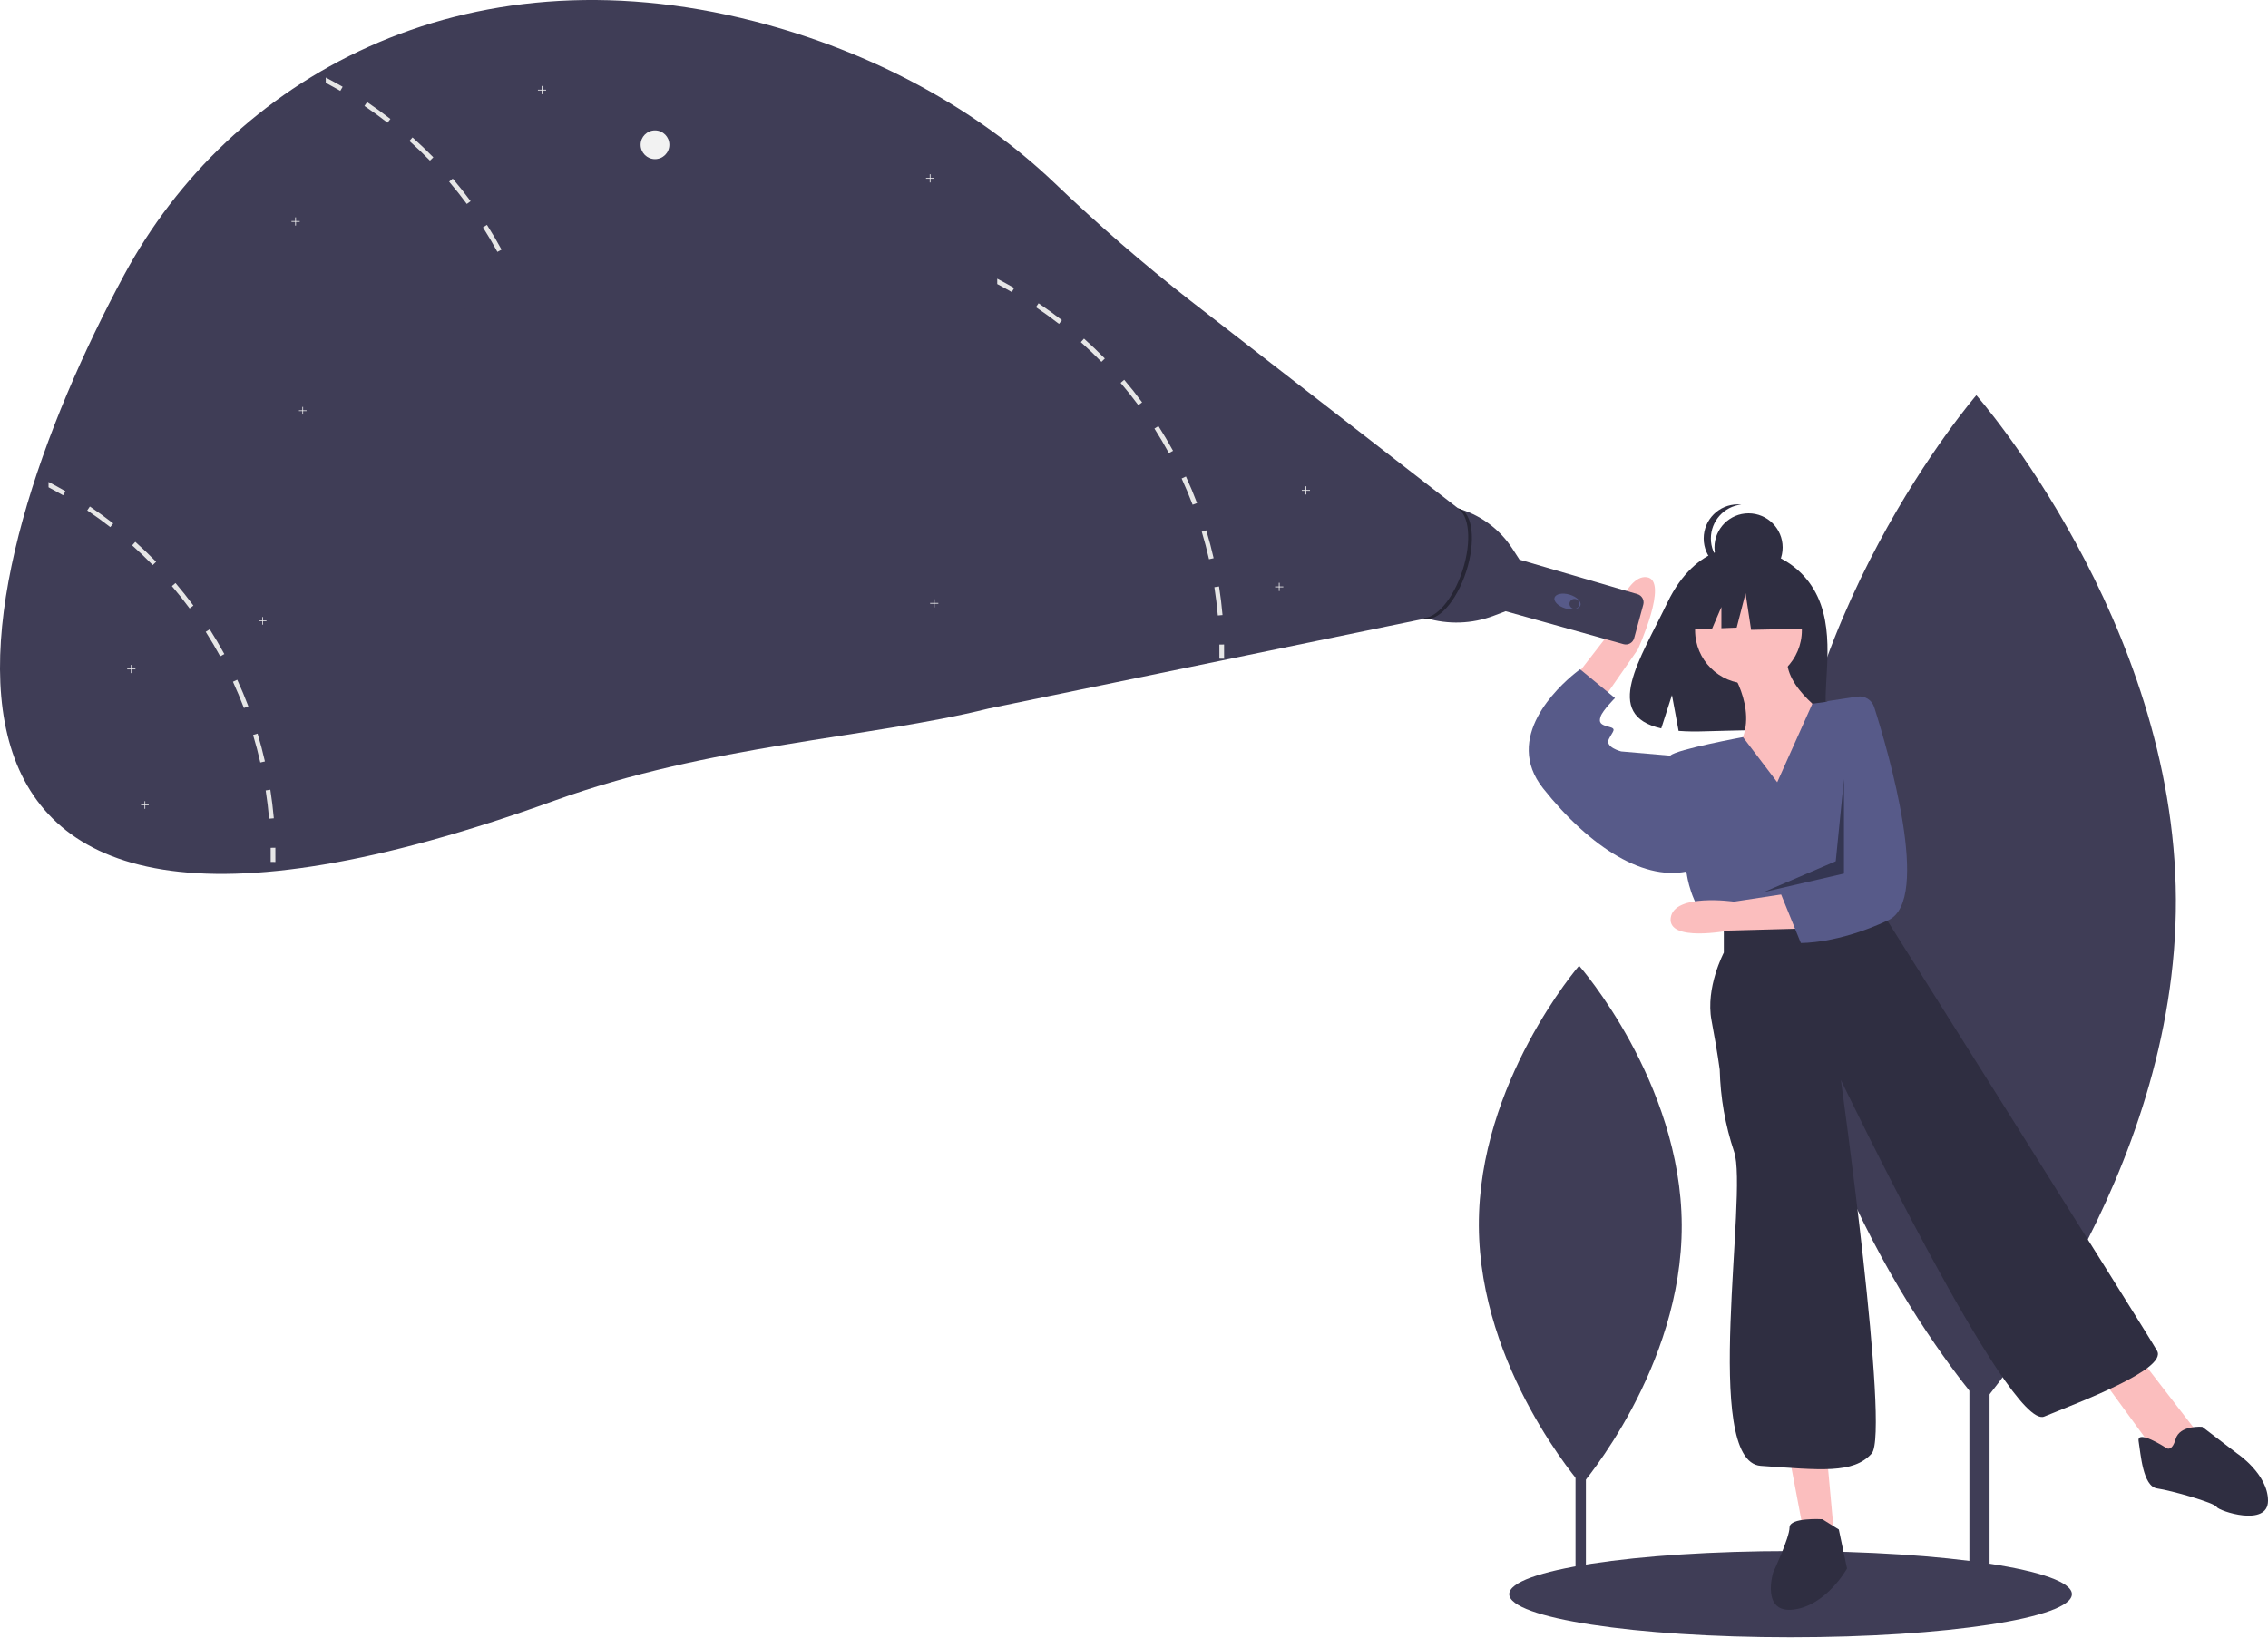
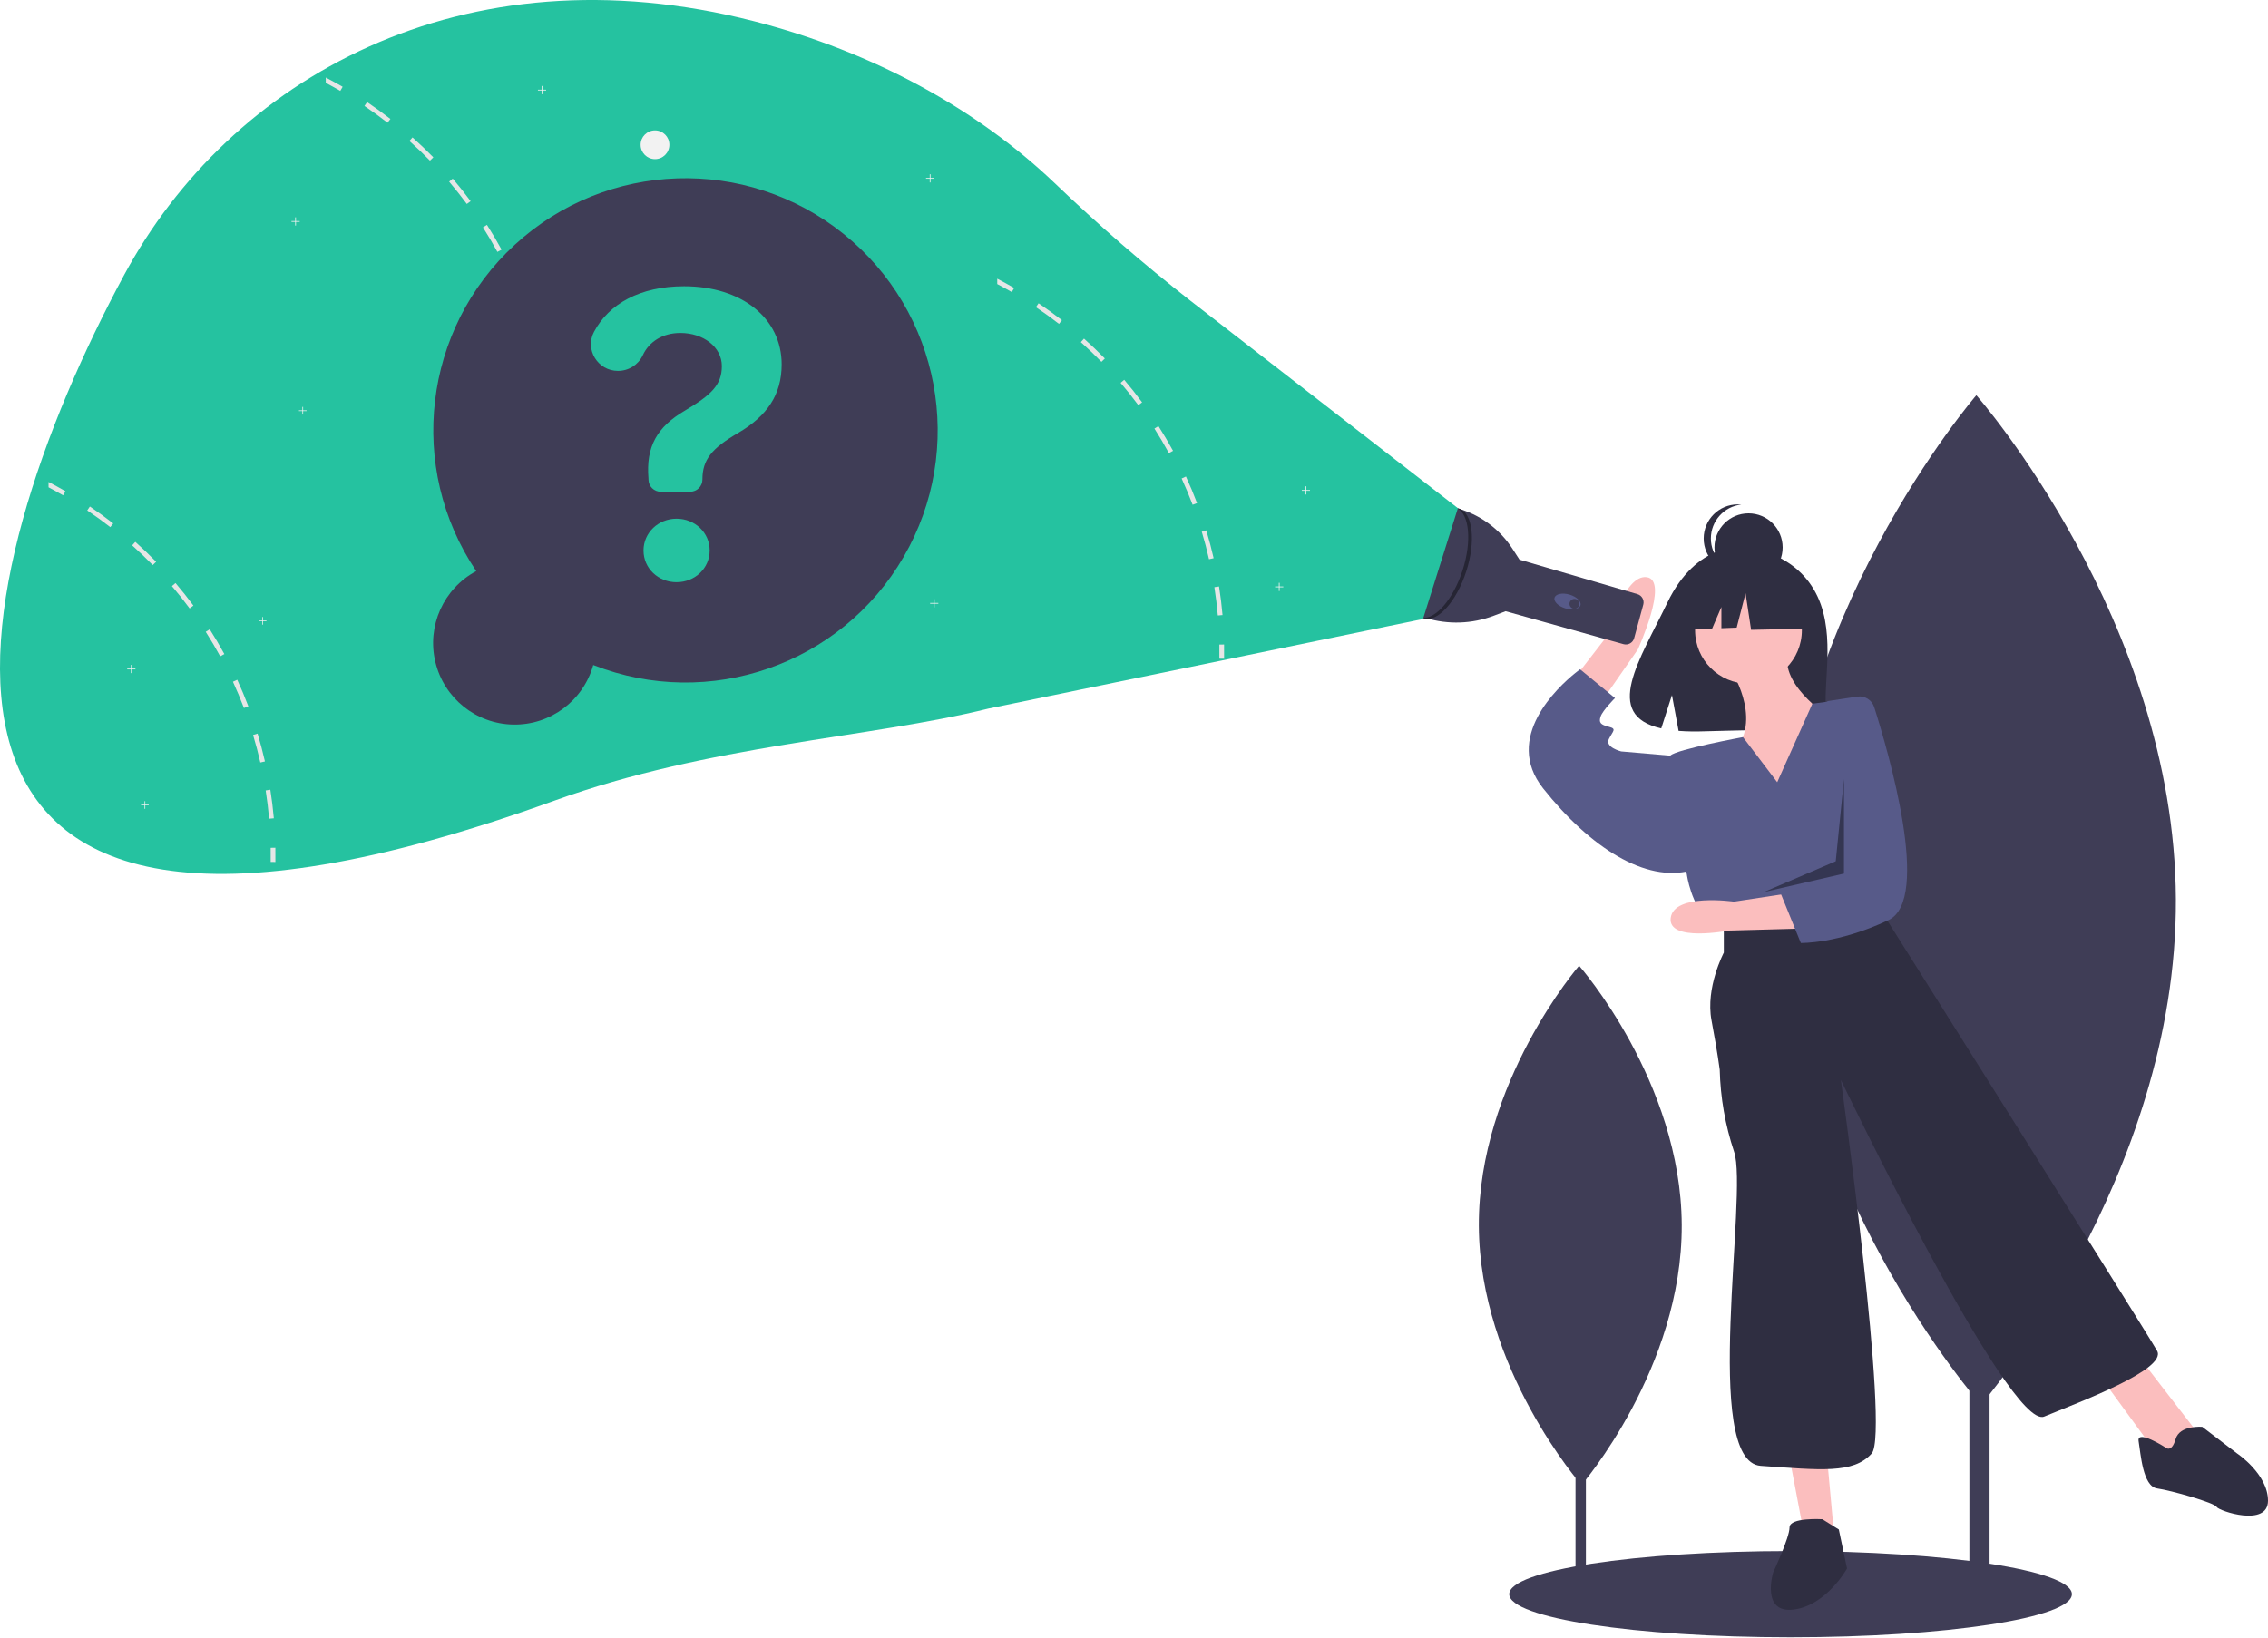
- <svg xmlns="http://www.w3.org/2000/svg" id="b7da5827-4560-4d63-9360-f6e9beb837fe" data-name="Layer 1" width="1104.469" height="797.515" viewBox="0 0 1104.469 797.515">
+ <svg xmlns="http://www.w3.org/2000/svg" width="1104.469" height="797.515" viewBox="0 0 1104.469 797.515">
  <rect x="959.049" y="388.464" width="9.832" height="388.345" fill="#3f3d56" />
  <path d="M1107.38,489.196c.626,135.795-94.913,246.321-94.913,246.321s-96.553-109.641-97.179-245.435,94.913-246.321,94.913-246.321S1106.754,353.401,1107.38,489.196Z" transform="translate(-47.76569 -51.24247)" fill="#3f3d56" />
  <rect x="767.244" y="571.186" width="5.057" height="199.735" fill="#3f3d56" />
  <path d="M866.733,647.882c.322,69.842-48.816,126.689-48.816,126.689s-49.66-56.391-49.982-126.233,48.816-126.689,48.816-126.689S866.411,578.04,866.733,647.882Z" transform="translate(-47.76569 -51.24247)" fill="#3f3d56" />
  <ellipse cx="871.969" cy="776.515" rx="137" ry="21" fill="#3f3d56" />
  <path d="M931.034,338.324c-11.607-19.612-34.57-20.526-34.57-20.526s-22.376-2.861-36.731,27.008c-13.379,27.841-31.845,54.722-2.973,61.239l5.215-16.232,3.23,17.44a112.967,112.967,0,0,0,12.353.211c30.92-.998,60.366.292,59.418-10.803C935.715,381.911,942.202,357.194,931.034,338.324Z" transform="translate(-47.76569 -51.24247)" fill="#2f2e41" />
  <path d="M889.234,375.258s15,21,6,38,21,35,21,35l22-48s-26-17-19-33Z" transform="translate(-47.76569 -51.24247)" fill="#fbbebe" />
  <circle cx="851.469" cy="307.015" r="26" fill="#fbbebe" />
  <path d="M809.255,388.313l21.728-28.034s7.651-29.385,18.731-27.895-4.377,35.24-4.377,35.24l-21.589,31.031Z" transform="translate(-47.76569 -51.24247)" fill="#fbbebe" />
  <polygon points="871.469 710.015 878.469 747.015 893.469 751.015 889.469 707.015 871.469 710.015" fill="#fbbebe" />
  <polygon points="1022.469 670.015 1049.469 707.015 1060.469 712.015 1069.469 697.015 1042.469 662.015 1022.469 670.015" fill="#fbbebe" />
  <path d="M913.234,432.258l-16.681-21.959s-32.319,5.959-35.319,8.959,8,58,8,58,2,15,11,23l9,6,74-15,2.782-32.926a86.41,86.41,0,0,0-22.782-66.074l0,0-12.876,1.76Z" transform="translate(-47.76569 -51.24247)" fill="#575a89" />
  <path d="M865.234,421.258l-5-2-23-2s-8-2-6-6,4-5,0-6-5-2-4-5,7-9,7-9l-17-14s-.92.651-2.407,1.855c-8.44,6.834-35.147,31.489-15.593,56.145,23,29,50,46,72,40Z" transform="translate(-47.76569 -51.24247)" fill="#575a89" />
  <path d="M887.234,501.258v14s-9,17-6,33,4,24,4,24a136.533,136.533,0,0,0,7,40c7,20-16,151,13,153s45,4,54-6-15-182-15-182,82,171,99,164,60-23,55-32-131-209-131-209l-4-9Z" transform="translate(-47.76569 -51.24247)" fill="#2f2e41" />
  <path d="M935.234,791.258s-16-1-16,4-8,22-8,22-6,20,10,18,26-20,26-20l-4-19Z" transform="translate(-47.76569 -51.24247)" fill="#2f2e41" />
  <path d="M1102.234,756.258s-14-9-13-3,2,22,9,23,28,7,29,9,25,10,25-3-15-23-15-23l-17-13s-11-1-13,6S1102.234,756.258,1102.234,756.258Z" transform="translate(-47.76569 -51.24247)" fill="#2f2e41" />
  <circle cx="851.508" cy="266.654" r="16.604" fill="#2f2e41" />
  <path d="M880.922,313.528a16.604,16.604,0,0,1,14.856-16.51,16.772,16.772,0,0,0-1.748-.093,16.604,16.604,0,1,0,0,33.208,16.772,16.772,0,0,0,1.748-.093A16.604,16.604,0,0,1,880.922,313.528Z" transform="translate(-47.76569 -51.24247)" fill="#2f2e41" />
  <polygon points="878.136 285.191 855.45 273.307 824.12 278.169 817.638 306.797 833.774 306.176 838.282 295.659 838.282 306.003 845.727 305.717 850.048 288.972 852.749 306.797 879.217 306.257 878.136 285.191" fill="#2f2e41" />
  <path d="M924.544,503.574l-34.987.946s-29.854,5.809-28.179-6.241,30.799-7.835,30.799-7.835l31.88-4.863Z" transform="translate(-47.76569 -51.24247)" fill="#fbbebe" />
  <path d="M952.226,390.562a7.467,7.467,0,0,1,8.236,5.128c6.849,21.584,27.951,93.813,6.985,103.723-24.694,11.672-42.714,11.158-42.714,11.158l-9.645-23.748,8.781-8.24,9.374-60.275,4.492-25.55Z" transform="translate(-47.76569 -51.24247)" fill="#575a89" />
  <polygon points="897.969 379.515 893.969 419.515 858.969 434.515 897.969 425.515 897.969 379.515" opacity="0.4" />
  <path d="M756.98,298.705h0a46.84,46.84,0,0,1,27.352,19.87l3.271,5.066.165.21L845.153,340.641a4.183,4.183,0,0,1,2.861,5.115l-4.455,16.335a4.183,4.183,0,0,1-5.161,2.928l-57.4-16.044-.001.002-5.765,2.179a51.515,51.515,0,0,1-33.122,1.126h0Z" transform="translate(-47.76569 -51.24247)" fill="#3f3d56" />
  <ellipse cx="811.107" cy="344.233" rx="3.504" ry="6.57" transform="translate(205.1751 974.7836) rotate(-73.69006)" fill="#575a89" />
  <circle cx="766.716" cy="294.14" r="2.409" fill="#3f3d56" />
  <ellipse cx="749.694" cy="325.728" rx="28.09" ry="12.703" transform="translate(160.8404 887.1541) rotate(-72.0342)" fill="#3f3d56" />
  <path d="M759.994,329.124c4.611-14.22,3.357-27.472-2.711-30.355a5.891,5.891,0,0,1,1.076.238c6.673,2.164,8.204,15.881,3.419,30.639s-14.074,24.967-20.748,22.803a5.863,5.863,0,0,1-.708-.284C746.886,353,755.461,343.104,759.994,329.124Z" transform="translate(-47.76569 -51.24247)" opacity="0.4" />
-   <path d="M757.734,298.758,627.497,197.732a861.922,861.922,0,0,1-66.215-57.386C524.156,104.959,473.758,76.666,415.08,61.602,272.519,25.005,159.582,89.897,108.214,185.181c-78.495,145.604-138.65,381.879,209.394,256.11,76.117-27.506,153.165-30.429,211.586-44.918l211.54-43.616Z" transform="translate(-47.76569 -51.24247)" fill="#3f3d56" />
+   <path d="M757.734,298.758,627.497,197.732a861.922,861.922,0,0,1-66.215-57.386C524.156,104.959,473.758,76.666,415.08,61.602,272.519,25.005,159.582,89.897,108.214,185.181c-78.495,145.604-138.65,381.879,209.394,256.11,76.117-27.506,153.165-30.429,211.586-44.918l211.54-43.616Z" transform="translate(-47.76569 -51.24247)" fill="#25c2a0" />
  <circle cx="318.969" cy="70.515" r="7" fill="#f2f2f2" />
  <polygon points="454.949 86.695 453.127 86.695 453.127 84.873 452.771 84.873 452.771 86.695 450.949 86.695 450.949 87.051 452.771 87.051 452.771 88.873 453.127 88.873 453.127 87.051 454.949 87.051 454.949 86.695" fill="#f2f2f2" />
  <polygon points="637.949 238.695 636.127 238.695 636.127 236.873 635.771 236.873 635.771 238.695 633.949 238.695 633.949 239.051 635.771 239.051 635.771 240.873 636.127 240.873 636.127 239.051 637.949 239.051 637.949 238.695" fill="#f2f2f2" />
  <polygon points="624.949 285.695 623.127 285.695 623.127 283.873 622.771 283.873 622.771 285.695 620.949 285.695 620.949 286.051 622.771 286.051 622.771 287.873 623.127 287.873 623.127 286.051 624.949 286.051 624.949 285.695" fill="#f2f2f2" />
  <polygon points="65.949 325.695 64.127 325.695 64.127 323.873 63.771 323.873 63.771 325.695 61.949 325.695 61.949 326.051 63.771 326.051 63.771 327.873 64.127 327.873 64.127 326.051 65.949 326.051 65.949 325.695" fill="#f2f2f2" />
  <polygon points="145.949 107.695 144.127 107.695 144.127 105.873 143.771 105.873 143.771 107.695 141.949 107.695 141.949 108.051 143.771 108.051 143.771 109.873 144.127 109.873 144.127 108.051 145.949 108.051 145.949 107.695" fill="#f2f2f2" />
  <polygon points="456.949 293.695 455.127 293.695 455.127 291.873 454.771 291.873 454.771 293.695 452.949 293.695 452.949 294.051 454.771 294.051 454.771 295.873 455.127 295.873 455.127 294.051 456.949 294.051 456.949 293.695" fill="#f2f2f2" />
  <polygon points="265.949 43.695 264.127 43.695 264.127 41.873 263.771 41.873 263.771 43.695 261.949 43.695 261.949 44.051 263.771 44.051 263.771 45.873 264.127 45.873 264.127 44.051 265.949 44.051 265.949 43.695" fill="#f2f2f2" />
  <path d="M314.415,238.915l-2.27.35c.71,4.54,1.27,9.18,1.68,13.77l2.29-.2C315.705,248.185,315.135,243.505,314.415,238.915Z" transform="translate(-47.76569 -51.24247)" fill="#e6e6e6" />
  <path d="M308.205,211.575l-2.2.67c1.33,4.4,2.52,8.91,3.53,13.4l2.25-.51C310.755,220.595,309.545,216.035,308.205,211.575Z" transform="translate(-47.76569 -51.24247)" fill="#e6e6e6" />
  <path d="M298.295,185.355l-2.09.96c1.92,4.19,3.72,8.49,5.35,12.79l2.15-.81C302.055,193.945,300.245,189.585,298.295,185.355Z" transform="translate(-47.76569 -51.24247)" fill="#e6e6e6" />
  <path d="M284.895,160.775l-1.94,1.23c2.47,3.88,4.84,7.9,7.04,11.93l2.02-1.1C289.795,168.755,287.395,164.695,284.895,160.775Z" transform="translate(-47.76569 -51.24247)" fill="#e6e6e6" />
  <path d="M268.235,138.245l-1.75,1.49c2.98,3.5,5.88,7.16,8.62,10.86l1.84-1.37C274.185,145.485,271.255,141.785,268.235,138.245Z" transform="translate(-47.76569 -51.24247)" fill="#e6e6e6" />
  <path d="M248.655,118.185l-1.53,1.71c3.44,3.07,6.81,6.3,10.02,9.59l1.65-1.61C255.545,124.545,252.135,121.285,248.655,118.185Z" transform="translate(-47.76569 -51.24247)" fill="#e6e6e6" />
  <path d="M226.535,100.965l-1.29,1.9c3.82,2.57,7.6,5.31,11.23,8.14l1.42-1.81C234.215,106.335,230.395,103.565,226.535,100.965Z" transform="translate(-47.76569 -51.24247)" fill="#e6e6e6" />
  <path d="M206.405,89.005v2.6c2.39,1.25,4.76,2.56,7.08,3.9l1.15-1.99Q210.585,91.175,206.405,89.005Z" transform="translate(-47.76569 -51.24247)" fill="#e6e6e6" />
  <path d="M314.57,267.221l2.299-.042c.042,2.321.045,4.655.009,6.936l-2.298-.036C314.614,271.824,314.611,269.516,314.57,267.221Z" transform="translate(-47.76569 -51.24247)" fill="#e6e6e6" />
  <path d="M179.415,435.915l-2.27.35c.71,4.54,1.27,9.18,1.68,13.77l2.29-.2C180.705,445.185,180.135,440.505,179.415,435.915Z" transform="translate(-47.76569 -51.24247)" fill="#e6e6e6" />
  <path d="M173.205,408.575l-2.2.67c1.33,4.4,2.52,8.91,3.53,13.4l2.25-.51C175.755,417.595,174.545,413.035,173.205,408.575Z" transform="translate(-47.76569 -51.24247)" fill="#e6e6e6" />
  <path d="M163.295,382.355l-2.09.96c1.92,4.19,3.72,8.49,5.35,12.79l2.15-.81C167.055,390.945,165.245,386.585,163.295,382.355Z" transform="translate(-47.76569 -51.24247)" fill="#e6e6e6" />
  <path d="M149.895,357.775l-1.94,1.23c2.47,3.88,4.84,7.9,7.04,11.93l2.02-1.1C154.795,365.755,152.395,361.695,149.895,357.775Z" transform="translate(-47.76569 -51.24247)" fill="#e6e6e6" />
  <path d="M133.235,335.245l-1.75,1.49c2.98,3.5,5.88,7.16,8.62,10.86l1.84-1.37C139.185,342.485,136.255,338.785,133.235,335.245Z" transform="translate(-47.76569 -51.24247)" fill="#e6e6e6" />
  <path d="M113.655,315.185l-1.53,1.71c3.44,3.07,6.81,6.3,10.02,9.59l1.65-1.61C120.545,321.545,117.135,318.285,113.655,315.185Z" transform="translate(-47.76569 -51.24247)" fill="#e6e6e6" />
  <path d="M91.535,297.965l-1.29,1.9c3.82,2.57,7.6,5.31,11.23,8.14l1.42-1.81C99.215,303.335,95.395,300.565,91.535,297.965Z" transform="translate(-47.76569 -51.24247)" fill="#e6e6e6" />
  <path d="M71.405,286.005v2.6c2.39,1.25,4.76,2.56,7.08,3.9l1.15-1.99Q75.585,288.175,71.405,286.005Z" transform="translate(-47.76569 -51.24247)" fill="#e6e6e6" />
  <path d="M179.57,464.221l2.299-.042c.042,2.321.045,4.655.009,6.936l-2.298-.036C179.614,468.824,179.611,466.516,179.57,464.221Z" transform="translate(-47.76569 -51.24247)" fill="#e6e6e6" />
  <path d="M641.415,336.915l-2.27.35c.71,4.54,1.27,9.18,1.68,13.77l2.29-.2C642.705,346.185,642.135,341.505,641.415,336.915Z" transform="translate(-47.76569 -51.24247)" fill="#e6e6e6" />
  <path d="M635.205,309.575l-2.2.67c1.33,4.4,2.52,8.91,3.53,13.4l2.25-.51C637.755,318.595,636.545,314.035,635.205,309.575Z" transform="translate(-47.76569 -51.24247)" fill="#e6e6e6" />
  <path d="M625.295,283.355l-2.09.96c1.92,4.19,3.72,8.49,5.35,12.79l2.15-.81C629.055,291.945,627.245,287.585,625.295,283.355Z" transform="translate(-47.76569 -51.24247)" fill="#e6e6e6" />
  <path d="M611.895,258.775l-1.94,1.23c2.47,3.88,4.84,7.9,7.04,11.93l2.02-1.1C616.795,266.755,614.395,262.695,611.895,258.775Z" transform="translate(-47.76569 -51.24247)" fill="#e6e6e6" />
  <path d="M595.235,236.245l-1.75,1.49c2.98,3.5,5.88,7.16,8.62,10.86l1.84-1.37C601.185,243.485,598.255,239.785,595.235,236.245Z" transform="translate(-47.76569 -51.24247)" fill="#e6e6e6" />
  <path d="M575.655,216.185l-1.53,1.71c3.44,3.07,6.81,6.3,10.02,9.59l1.65-1.61C582.545,222.545,579.135,219.285,575.655,216.185Z" transform="translate(-47.76569 -51.24247)" fill="#e6e6e6" />
  <path d="M553.535,198.965l-1.29,1.9c3.82,2.57,7.6,5.31,11.23,8.14l1.42-1.81C561.215,204.335,557.395,201.565,553.535,198.965Z" transform="translate(-47.76569 -51.24247)" fill="#e6e6e6" />
  <path d="M533.405,187.005v2.6c2.39,1.25,4.76,2.56,7.08,3.9l1.15-1.99Q537.585,189.175,533.405,187.005Z" transform="translate(-47.76569 -51.24247)" fill="#e6e6e6" />
  <path d="M641.57,365.221l2.299-.042c.042,2.321.045,4.655.009,6.936l-2.298-.036C641.614,369.824,641.611,367.516,641.57,365.221Z" transform="translate(-47.76569 -51.24247)" fill="#e6e6e6" />
  <polygon points="149.295 199.895 147.6 199.895 147.6 198.199 147.269 198.199 147.269 199.895 145.573 199.895 145.573 200.225 147.269 200.225 147.269 201.921 147.6 201.921 147.6 200.225 149.295 200.225 149.295 199.895" fill="#f2f2f2" />
  <polygon points="129.754 302.252 128.059 302.252 128.059 300.556 127.728 300.556 127.728 302.252 126.032 302.252 126.032 302.583 127.728 302.583 127.728 304.278 128.059 304.278 128.059 302.583 129.754 302.583 129.754 302.252" fill="#f2f2f2" />
  <polygon points="72.417 391.959 70.721 391.959 70.721 390.264 70.39 390.264 70.39 391.959 68.695 391.959 68.695 392.29 70.39 392.29 70.39 393.986 70.721 393.986 70.721 392.29 72.417 392.29 72.417 391.959" fill="#f2f2f2" />
  <path d="M279.684,329.425a122.811,122.811,0,1,1,56.982,45.751,39.726,39.726,0,1,1-56.982-45.751Z" transform="translate(-47.76569 -51.24247)" fill="#3f3d56" />
-   <path d="M380.894,190.679c28.154,0,47.524,15.616,47.524,38.064,0,14.865-7.207,25.151-21.097,33.334-13.063,7.583-17.493,13.139-17.493,22.748h0a5.931,5.931,0,0,1-5.931,5.931H369.504a5.931,5.931,0,0,1-5.928-5.724l-.026-.732c-1.276-15.466,4.129-25.076,17.718-33.034,12.688-7.583,18.019-12.388,18.019-21.697s-9.009-16.142-20.196-16.142c-8.503,0-15.231,4.139-18.318,10.896a13.252,13.252,0,0,1-12.112,7.573h0c-9.752,0-16.194-10.371-11.634-18.99C344.243,199.271,359.465,190.679,380.894,190.679ZM361.148,319.362c0-8.634,7.207-15.466,16.067-15.466,8.934,0,16.142,6.757,16.142,15.466s-7.207,15.466-16.142,15.466-16.067-6.757-16.067-15.466Z" transform="translate(-47.76569 -51.24247)" fill="#3f3d56" />
+   <path d="M380.894,190.679c28.154,0,47.524,15.616,47.524,38.064,0,14.865-7.207,25.151-21.097,33.334-13.063,7.583-17.493,13.139-17.493,22.748h0a5.931,5.931,0,0,1-5.931,5.931H369.504a5.931,5.931,0,0,1-5.928-5.724l-.026-.732c-1.276-15.466,4.129-25.076,17.718-33.034,12.688-7.583,18.019-12.388,18.019-21.697s-9.009-16.142-20.196-16.142c-8.503,0-15.231,4.139-18.318,10.896a13.252,13.252,0,0,1-12.112,7.573h0c-9.752,0-16.194-10.371-11.634-18.99C344.243,199.271,359.465,190.679,380.894,190.679ZM361.148,319.362c0-8.634,7.207-15.466,16.067-15.466,8.934,0,16.142,6.757,16.142,15.466s-7.207,15.466-16.142,15.466-16.067-6.757-16.067-15.466Z" transform="translate(-47.76569 -51.24247)" fill="#25c2a0" />
</svg>
